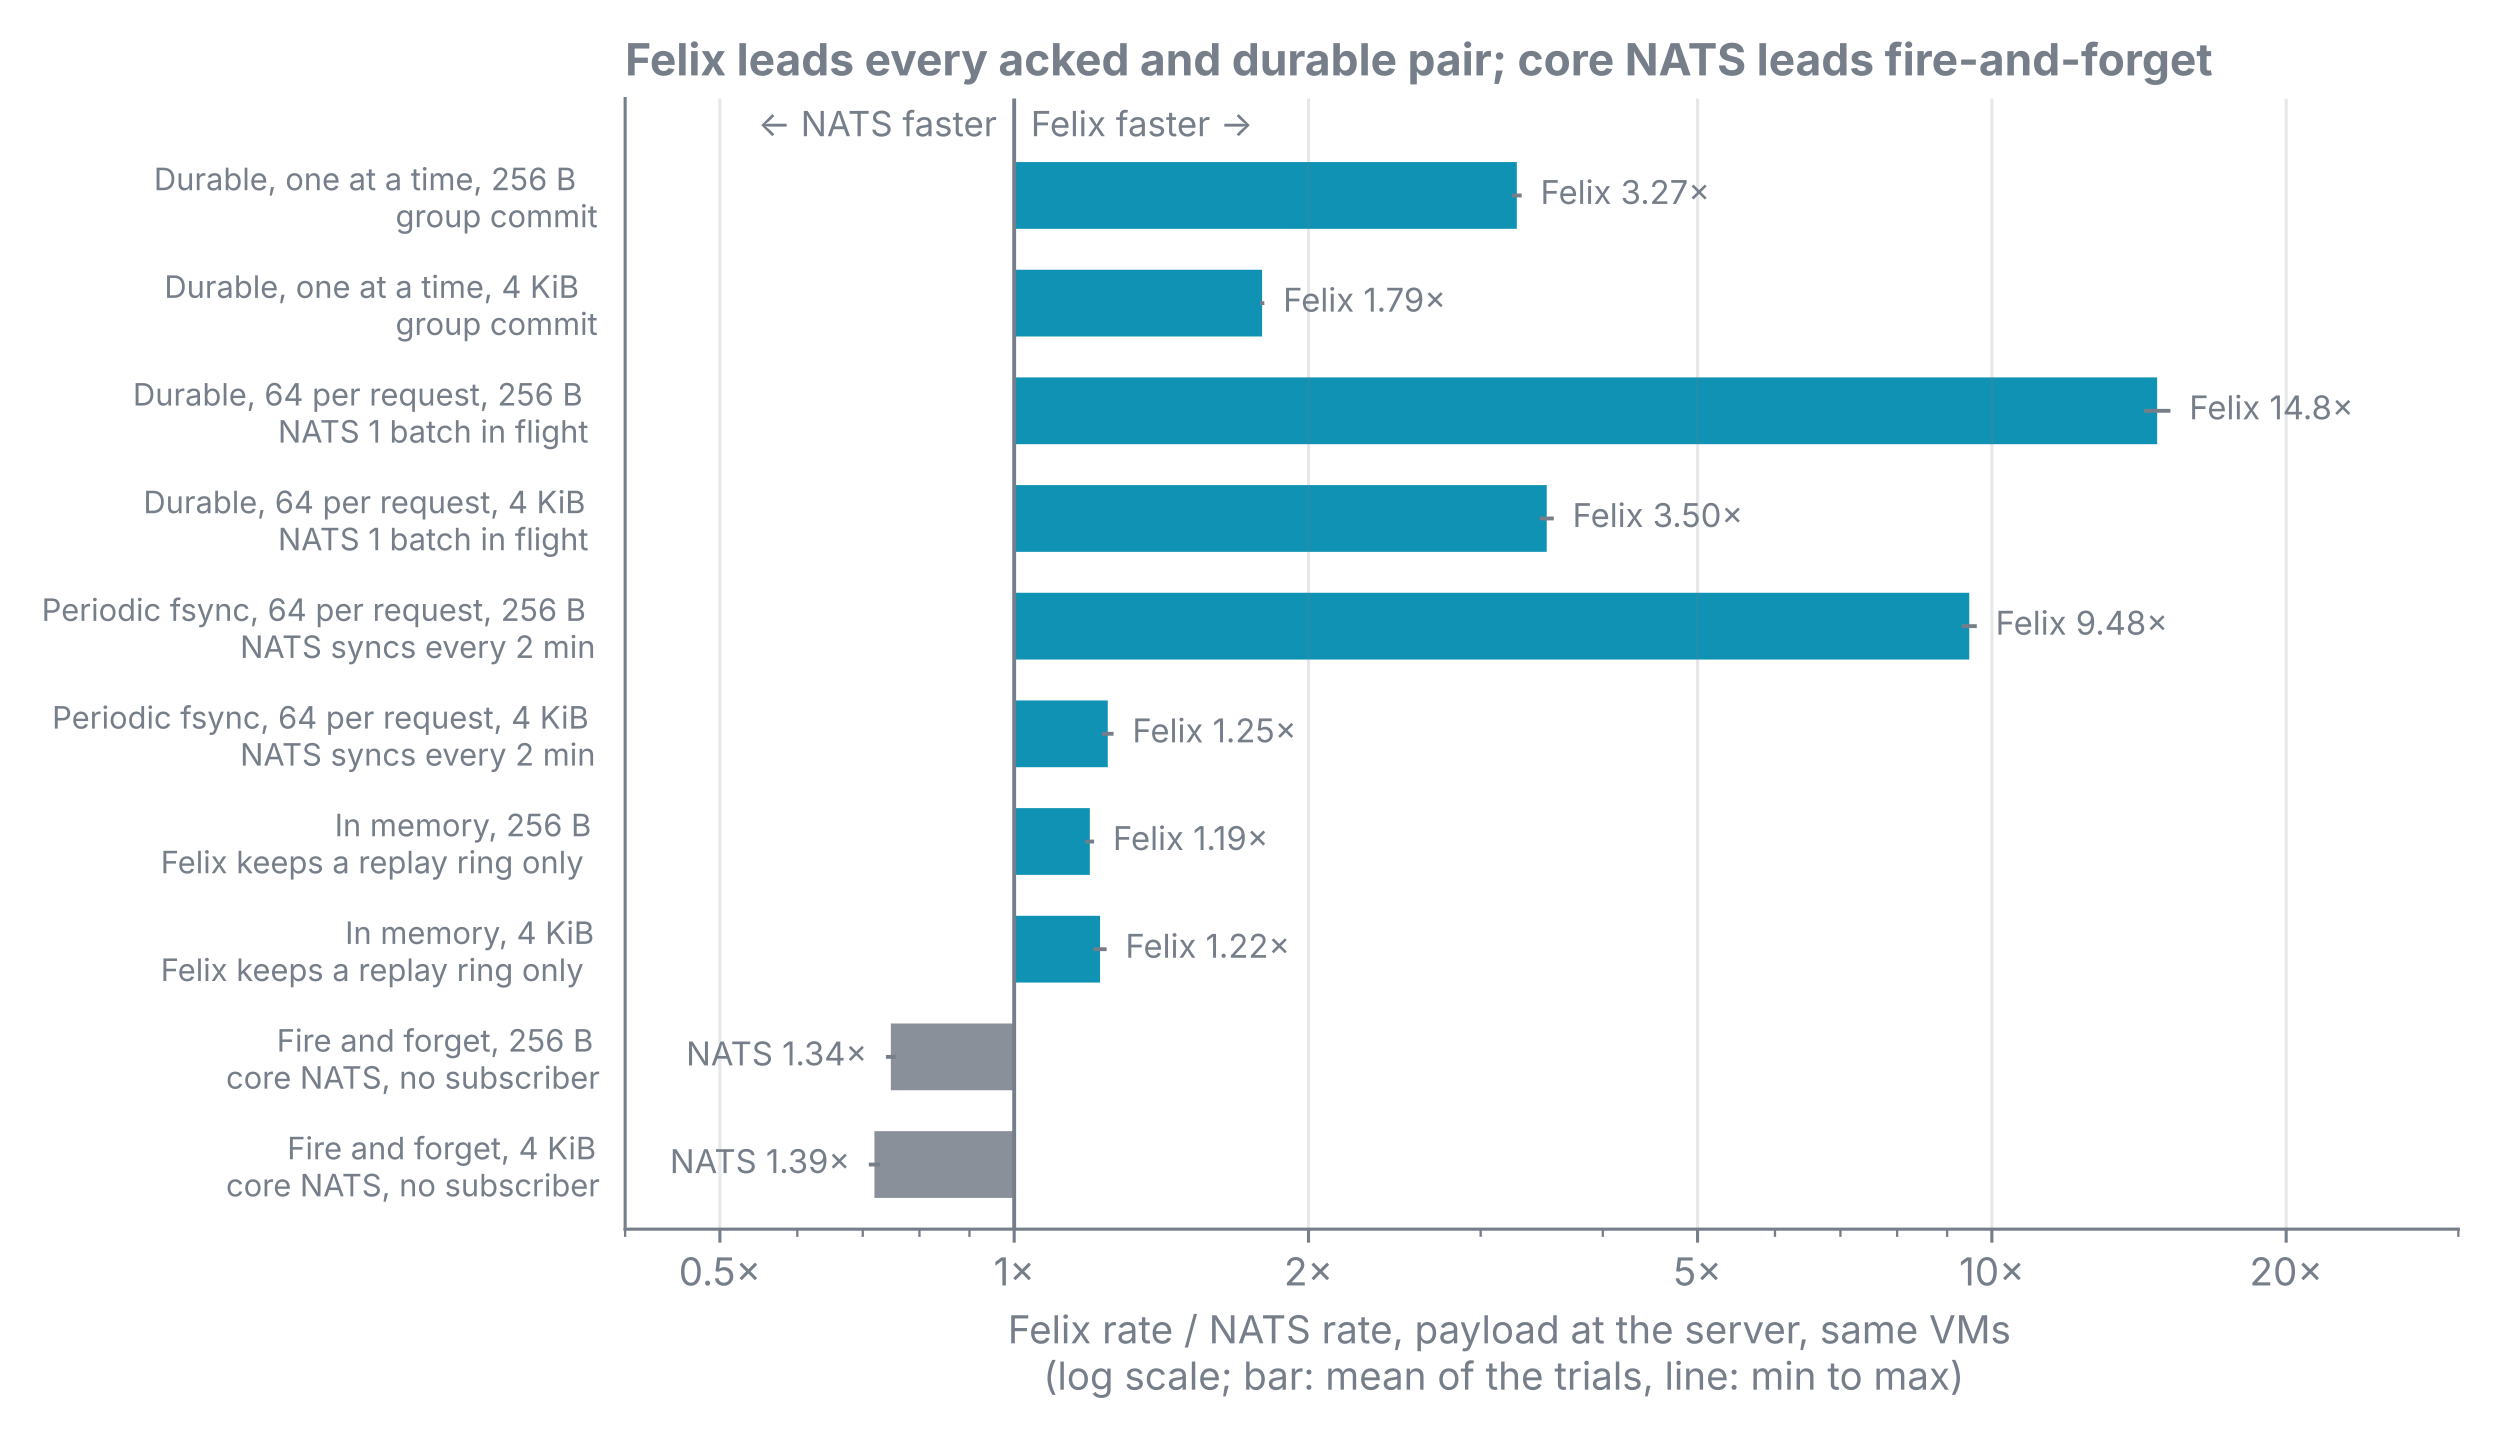
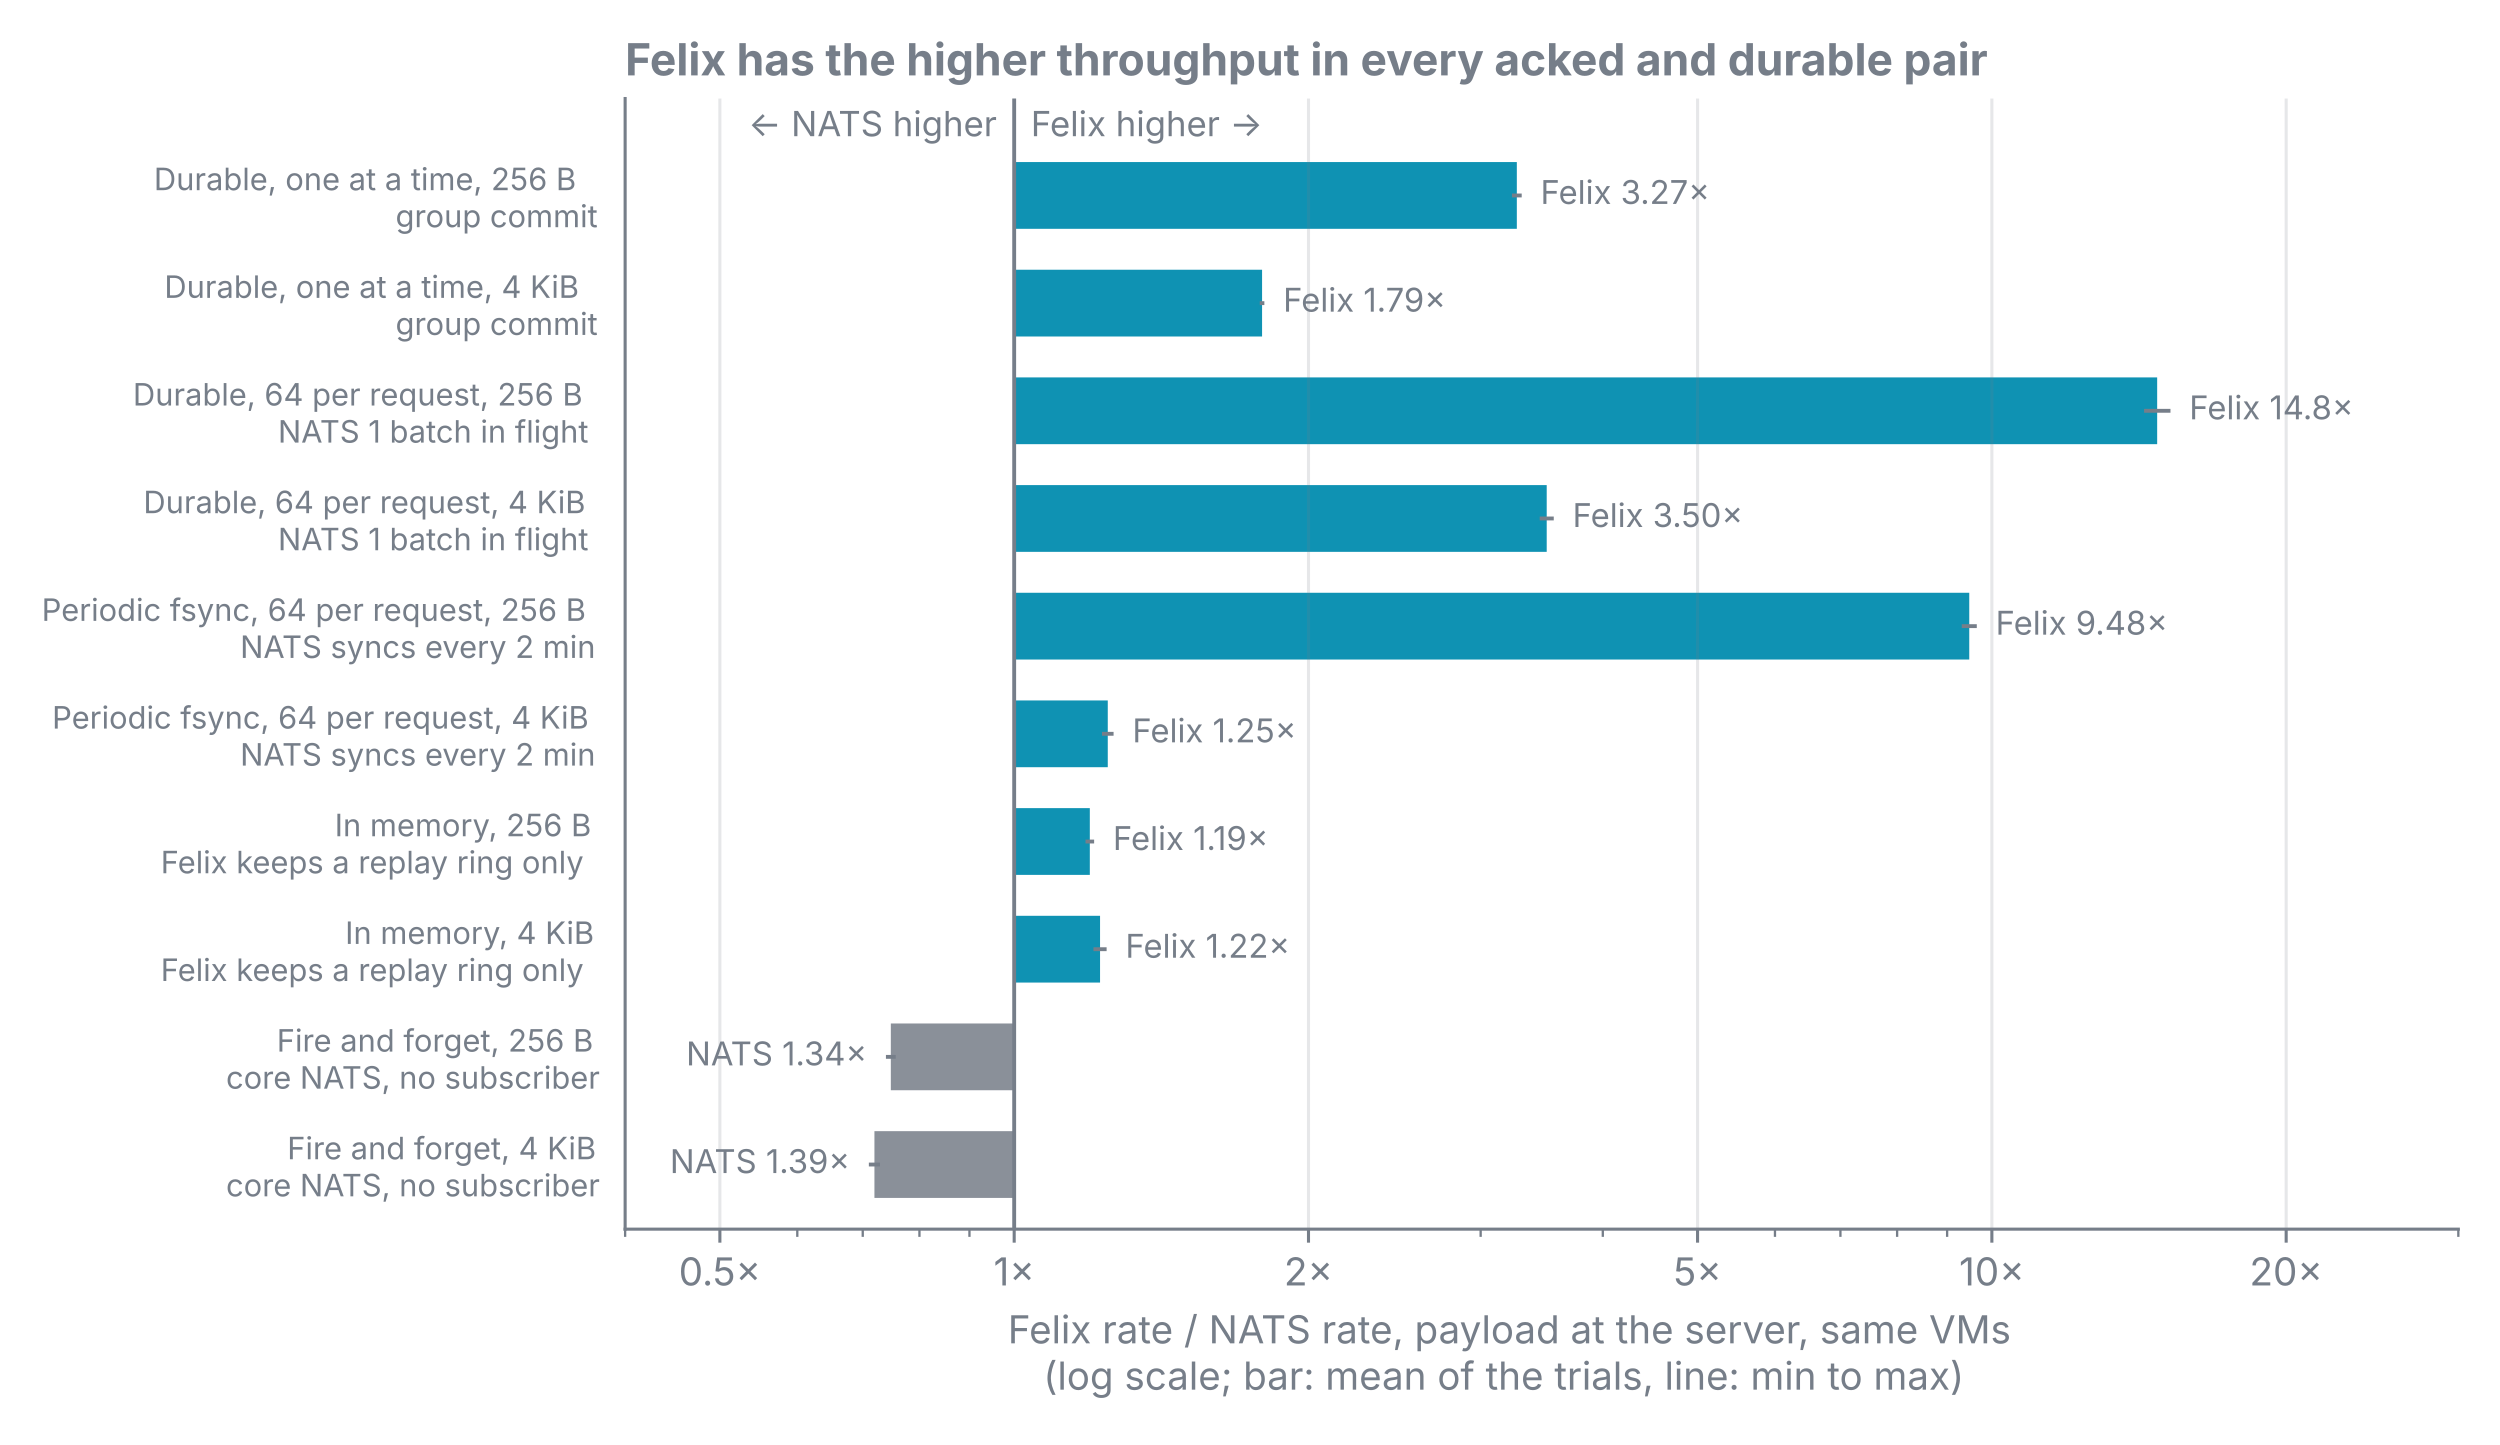
<svg xmlns="http://www.w3.org/2000/svg" xmlns:xlink="http://www.w3.org/1999/xlink" width="648pt" height="374.4pt" viewBox="0 0 648 374.4" version="1.1">
  <defs>
    <style type="text/css">*{stroke-linejoin: round; stroke-linecap: butt}</style>
  </defs>
  <g id="figure_1">
    <g id="patch_1">
      <path d="M 0 374.4  L 648 374.4  L 648 0  L 0 0  L 0 374.4  z " style="fill: none" />
    </g>
    <g id="axes_1">
      <g id="patch_2">
        <path d="M 162.034 318.595  L 637.2 318.595  L 637.2 25.538  L 162.034 25.538  L 162.034 318.595  z " style="fill: none" />
      </g>
      <g id="patch_3">
        <path d="M 262.877 59.309  L 393.162 59.309  L 393.162 42.005  L 262.877 42.005  z " clip-path="url(#pc04b4c4fce)" style="fill: #0f92b3" />
      </g>
      <g id="patch_4">
        <path d="M 262.877 87.22  L 327.13 87.22  L 327.13 69.915  L 262.877 69.915  z " clip-path="url(#pc04b4c4fce)" style="fill: #0f92b3" />
      </g>
      <g id="patch_5">
        <path d="M 262.877 115.13  L 559.137 115.13  L 559.137 97.825  L 262.877 97.825  z " clip-path="url(#pc04b4c4fce)" style="fill: #0f92b3" />
      </g>
      <g id="patch_6">
        <path d="M 262.877 143.04  L 400.907 143.04  L 400.907 125.736  L 262.877 125.736  z " clip-path="url(#pc04b4c4fce)" style="fill: #0f92b3" />
      </g>
      <g id="patch_7">
        <path d="M 262.877 170.95  L 510.432 170.95  L 510.432 153.646  L 262.877 153.646  z " clip-path="url(#pc04b4c4fce)" style="fill: #0f92b3" />
      </g>
      <g id="patch_8">
        <path d="M 262.877 198.86  L 287.134 198.86  L 287.134 181.556  L 262.877 181.556  z " clip-path="url(#pc04b4c4fce)" style="fill: #0f92b3" />
      </g>
      <g id="patch_9">
        <path d="M 262.877 226.77  L 282.48 226.77  L 282.48 209.466  L 262.877 209.466  z " clip-path="url(#pc04b4c4fce)" style="fill: #0f92b3" />
      </g>
      <g id="patch_10">
        <path d="M 262.877 254.68  L 285.133 254.68  L 285.133 237.376  L 262.877 237.376  z " clip-path="url(#pc04b4c4fce)" style="fill: #0f92b3" />
      </g>
      <g id="patch_11">
        <path d="M 230.904 282.59  L 262.877 282.59  L 262.877 265.286  L 230.904 265.286  z " clip-path="url(#pc04b4c4fce)" style="fill: #8a9099" />
      </g>
      <g id="patch_12">
        <path d="M 226.653 310.501  L 262.877 310.501  L 262.877 293.196  L 226.653 293.196  z " clip-path="url(#pc04b4c4fce)" style="fill: #8a9099" />
      </g>
      <g id="matplotlib.axis_1">
        <g id="xtick_1">
          <g id="line2d_1">
            <path d="M 186.592 318.595  L 186.592 25.538  " clip-path="url(#pc04b4c4fce)" style="fill: none; stroke: #767e89; stroke-opacity: 0.18; stroke-width: 0.8; stroke-linecap: square" />
          </g>
          <g id="line2d_2">
            <defs>
              <path id="m1a6f163cb6" d="M 0 0  L 0 3.5  " style="stroke: #767e89; stroke-width: 0.8" />
            </defs>
            <g>
              <use xlink:href="#m1a6f163cb6" x="186.592" y="318.595" style="fill: #767e89; stroke: #767e89; stroke-width: 0.8" />
            </g>
          </g>
          <g id="text_1">
            <text style="font-size: 10px; font-family: 'Inter', 'DejaVu Sans', sans-serif; text-anchor: middle; fill: #767e89" x="186.592" y="333.192" transform="rotate(-0 186.5921 333.1922)">0.5×</text>
          </g>
        </g>
        <g id="xtick_2">
          <g id="line2d_3">
            <path d="M 262.877 318.595  L 262.877 25.538  " clip-path="url(#pc04b4c4fce)" style="fill: none; stroke: #767e89; stroke-opacity: 0.18; stroke-width: 0.8; stroke-linecap: square" />
          </g>
          <g id="line2d_4">
            <g>
              <use xlink:href="#m1a6f163cb6" x="262.877" y="318.595" style="fill: #767e89; stroke: #767e89; stroke-width: 0.8" />
            </g>
          </g>
          <g id="text_2">
            <text style="font-size: 10px; font-family: 'Inter', 'DejaVu Sans', sans-serif; text-anchor: middle; fill: #767e89" x="262.877" y="333.192" transform="rotate(-0 262.8772 333.1922)">1×</text>
          </g>
        </g>
        <g id="xtick_3">
          <g id="line2d_5">
            <path d="M 339.162 318.595  L 339.162 25.538  " clip-path="url(#pc04b4c4fce)" style="fill: none; stroke: #767e89; stroke-opacity: 0.18; stroke-width: 0.8; stroke-linecap: square" />
          </g>
          <g id="line2d_6">
            <g>
              <use xlink:href="#m1a6f163cb6" x="339.162" y="318.595" style="fill: #767e89; stroke: #767e89; stroke-width: 0.8" />
            </g>
          </g>
          <g id="text_3">
            <text style="font-size: 10px; font-family: 'Inter', 'DejaVu Sans', sans-serif; text-anchor: middle; fill: #767e89" x="339.162" y="333.192" transform="rotate(-0 339.1623 333.1922)">2×</text>
          </g>
        </g>
        <g id="xtick_4">
          <g id="line2d_7">
            <path d="M 440.006 318.595  L 440.006 25.538  " clip-path="url(#pc04b4c4fce)" style="fill: none; stroke: #767e89; stroke-opacity: 0.18; stroke-width: 0.8; stroke-linecap: square" />
          </g>
          <g id="line2d_8">
            <g>
              <use xlink:href="#m1a6f163cb6" x="440.006" y="318.595" style="fill: #767e89; stroke: #767e89; stroke-width: 0.8" />
            </g>
          </g>
          <g id="text_4">
            <text style="font-size: 10px; font-family: 'Inter', 'DejaVu Sans', sans-serif; text-anchor: middle; fill: #767e89" x="440.006" y="333.192" transform="rotate(-0 440.0058 333.1922)">5×</text>
          </g>
        </g>
        <g id="xtick_5">
          <g id="line2d_9">
            <path d="M 516.291 318.595  L 516.291 25.538  " clip-path="url(#pc04b4c4fce)" style="fill: none; stroke: #767e89; stroke-opacity: 0.18; stroke-width: 0.8; stroke-linecap: square" />
          </g>
          <g id="line2d_10">
            <g>
              <use xlink:href="#m1a6f163cb6" x="516.291" y="318.595" style="fill: #767e89; stroke: #767e89; stroke-width: 0.8" />
            </g>
          </g>
          <g id="text_5">
            <text style="font-size: 10px; font-family: 'Inter', 'DejaVu Sans', sans-serif; text-anchor: middle; fill: #767e89" x="516.291" y="333.192" transform="rotate(-0 516.2909 333.1922)">10×</text>
          </g>
        </g>
        <g id="xtick_6">
          <g id="line2d_11">
            <path d="M 592.576 318.595  L 592.576 25.538  " clip-path="url(#pc04b4c4fce)" style="fill: none; stroke: #767e89; stroke-opacity: 0.18; stroke-width: 0.8; stroke-linecap: square" />
          </g>
          <g id="line2d_12">
            <g>
              <use xlink:href="#m1a6f163cb6" x="592.576" y="318.595" style="fill: #767e89; stroke: #767e89; stroke-width: 0.8" />
            </g>
          </g>
          <g id="text_6">
            <text style="font-size: 10px; font-family: 'Inter', 'DejaVu Sans', sans-serif; text-anchor: middle; fill: #767e89" x="592.576" y="333.192" transform="rotate(-0 592.5761 333.1922)">20×</text>
          </g>
        </g>
        <g id="xtick_7">
          <g id="line2d_13">
            <defs>
              <path id="m9810dec534" d="M 0 0  L 0 2  " style="stroke: #767e89; stroke-width: 0.6" />
            </defs>
            <g>
              <use xlink:href="#m9810dec534" x="162.034" y="318.595" style="fill: #767e89; stroke: #767e89; stroke-width: 0.6" />
            </g>
          </g>
        </g>
        <g id="xtick_8">
          <g id="line2d_14">
            <g>
              <use xlink:href="#m9810dec534" x="206.658" y="318.595" style="fill: #767e89; stroke: #767e89; stroke-width: 0.6" />
            </g>
          </g>
        </g>
        <g id="xtick_9">
          <g id="line2d_15">
            <g>
              <use xlink:href="#m9810dec534" x="223.623" y="318.595" style="fill: #767e89; stroke: #767e89; stroke-width: 0.6" />
            </g>
          </g>
        </g>
        <g id="xtick_10">
          <g id="line2d_16">
            <g>
              <use xlink:href="#m9810dec534" x="238.319" y="318.595" style="fill: #767e89; stroke: #767e89; stroke-width: 0.6" />
            </g>
          </g>
        </g>
        <g id="xtick_11">
          <g id="line2d_17">
            <g>
              <use xlink:href="#m9810dec534" x="251.282" y="318.595" style="fill: #767e89; stroke: #767e89; stroke-width: 0.6" />
            </g>
          </g>
        </g>
        <g id="xtick_12">
          <g id="line2d_18">
            <g>
              <use xlink:href="#m9810dec534" x="383.786" y="318.595" style="fill: #767e89; stroke: #767e89; stroke-width: 0.6" />
            </g>
          </g>
        </g>
        <g id="xtick_13">
          <g id="line2d_19">
            <g>
              <use xlink:href="#m9810dec534" x="415.447" y="318.595" style="fill: #767e89; stroke: #767e89; stroke-width: 0.6" />
            </g>
          </g>
        </g>
        <g id="xtick_14">
          <g id="line2d_20">
            <g>
              <use xlink:href="#m9810dec534" x="460.071" y="318.595" style="fill: #767e89; stroke: #767e89; stroke-width: 0.6" />
            </g>
          </g>
        </g>
        <g id="xtick_15">
          <g id="line2d_21">
            <g>
              <use xlink:href="#m9810dec534" x="477.037" y="318.595" style="fill: #767e89; stroke: #767e89; stroke-width: 0.6" />
            </g>
          </g>
        </g>
        <g id="xtick_16">
          <g id="line2d_22">
            <g>
              <use xlink:href="#m9810dec534" x="491.733" y="318.595" style="fill: #767e89; stroke: #767e89; stroke-width: 0.6" />
            </g>
          </g>
        </g>
        <g id="xtick_17">
          <g id="line2d_23">
            <g>
              <use xlink:href="#m9810dec534" x="504.695" y="318.595" style="fill: #767e89; stroke: #767e89; stroke-width: 0.6" />
            </g>
          </g>
        </g>
        <g id="xtick_18">
          <g id="line2d_24">
            <g>
              <use xlink:href="#m9810dec534" x="637.2" y="318.595" style="fill: #767e89; stroke: #767e89; stroke-width: 0.6" />
            </g>
          </g>
        </g>
        <g id="text_7">
          <text style="font-size: 10px; font-family: 'Inter', 'DejaVu Sans', sans-serif; fill: #767e89" transform="translate(261.2372 348.1939)">Felix rate / NATS rate, payload at the server, same VMs</text>
          <text style="font-size: 10px; font-family: 'Inter', 'DejaVu Sans', sans-serif; fill: #767e89" transform="translate(270.438 360.1967)">(log scale; bar: mean of the trials, line: min to max)</text>
        </g>
      </g>
      <g id="matplotlib.axis_2">
        <g id="ytick_1">
          <g id="line2d_25" />
          <g id="text_8">
            <text style="font-size: 8px; font-family: 'Inter', 'DejaVu Sans', sans-serif; fill: #767e89" transform="translate(39.8875 49.29599)">Durable, one at a time, 256 B</text>
            <text style="font-size: 8px; font-family: 'Inter', 'DejaVu Sans', sans-serif; fill: #767e89" transform="translate(102.5187 58.89818)">group commit</text>
          </g>
        </g>
        <g id="ytick_2">
          <g id="line2d_26" />
          <g id="text_9">
            <text style="font-size: 8px; font-family: 'Inter', 'DejaVu Sans', sans-serif; fill: #767e89" transform="translate(42.59875 77.20611)">Durable, one at a time, 4 KiB</text>
            <text style="font-size: 8px; font-family: 'Inter', 'DejaVu Sans', sans-serif; fill: #767e89" transform="translate(102.5187 86.8083)">group commit</text>
          </g>
        </g>
        <g id="ytick_3">
          <g id="line2d_27" />
          <g id="text_10">
            <text style="font-size: 8px; font-family: 'Inter', 'DejaVu Sans', sans-serif; fill: #767e89" transform="translate(34.4525 105.1162)">Durable, 64 per request, 256 B</text>
            <text style="font-size: 8px; font-family: 'Inter', 'DejaVu Sans', sans-serif; fill: #767e89" transform="translate(72.0475 114.7184)">NATS 1 batch in flight</text>
          </g>
        </g>
        <g id="ytick_4">
          <g id="line2d_28" />
          <g id="text_11">
            <text style="font-size: 8px; font-family: 'Inter', 'DejaVu Sans', sans-serif; fill: #767e89" transform="translate(37.16375 133.0264)">Durable, 64 per request, 4 KiB</text>
            <text style="font-size: 8px; font-family: 'Inter', 'DejaVu Sans', sans-serif; fill: #767e89" transform="translate(72.0475 142.6286)">NATS 1 batch in flight</text>
          </g>
        </g>
        <g id="ytick_5">
          <g id="line2d_29" />
          <g id="text_12">
            <text style="font-size: 8px; font-family: 'Inter', 'DejaVu Sans', sans-serif; fill: #767e89" transform="translate(10.8 160.9365)">Periodic fsync, 64 per request, 256 B</text>
            <text style="font-size: 8px; font-family: 'Inter', 'DejaVu Sans', sans-serif; fill: #767e89" transform="translate(62.245 170.5387)">NATS syncs every 2 min</text>
          </g>
        </g>
        <g id="ytick_6">
          <g id="line2d_30" />
          <g id="text_13">
            <text style="font-size: 8px; font-family: 'Inter', 'DejaVu Sans', sans-serif; fill: #767e89" transform="translate(13.51125 188.8466)">Periodic fsync, 64 per request, 4 KiB</text>
            <text style="font-size: 8px; font-family: 'Inter', 'DejaVu Sans', sans-serif; fill: #767e89" transform="translate(62.245 198.4488)">NATS syncs every 2 min</text>
          </g>
        </g>
        <g id="ytick_7">
          <g id="line2d_31" />
          <g id="text_14">
            <text style="font-size: 8px; font-family: 'Inter', 'DejaVu Sans', sans-serif; fill: #767e89" transform="translate(86.74875 216.7564)">In memory, 256 B</text>
            <text style="font-size: 8px; font-family: 'Inter', 'DejaVu Sans', sans-serif; fill: #767e89" transform="translate(41.6575 226.3586)">Felix keeps a replay ring only</text>
          </g>
        </g>
        <g id="ytick_8">
          <g id="line2d_32" />
          <g id="text_15">
            <text style="font-size: 8px; font-family: 'Inter', 'DejaVu Sans', sans-serif; fill: #767e89" transform="translate(89.46 244.6669)">In memory, 4 KiB</text>
            <text style="font-size: 8px; font-family: 'Inter', 'DejaVu Sans', sans-serif; fill: #767e89" transform="translate(41.6575 254.2691)">Felix keeps a replay ring only</text>
          </g>
        </g>
        <g id="ytick_9">
          <g id="line2d_33" />
          <g id="text_16">
            <text style="font-size: 8px; font-family: 'Inter', 'DejaVu Sans', sans-serif; fill: #767e89" transform="translate(71.7375 272.577)">Fire and forget, 256 B</text>
            <text style="font-size: 8px; font-family: 'Inter', 'DejaVu Sans', sans-serif; fill: #767e89" transform="translate(58.585 282.1792)">core NATS, no subscriber</text>
          </g>
        </g>
        <g id="ytick_10">
          <g id="line2d_34" />
          <g id="text_17">
            <text style="font-size: 8px; font-family: 'Inter', 'DejaVu Sans', sans-serif; fill: #767e89" transform="translate(74.44875 300.4871)">Fire and forget, 4 KiB</text>
            <text style="font-size: 8px; font-family: 'Inter', 'DejaVu Sans', sans-serif; fill: #767e89" transform="translate(58.585 310.0893)">core NATS, no subscriber</text>
          </g>
        </g>
      </g>
      <g id="line2d_35">
        <path d="M 392.399 50.657  L 393.925 50.657  " clip-path="url(#pc04b4c4fce)" style="fill: none; stroke: #767e89; stroke-linecap: square" />
      </g>
      <g id="line2d_36">
        <path d="M 327.039 78.567  L 327.221 78.567  " clip-path="url(#pc04b4c4fce)" style="fill: none; stroke: #767e89; stroke-linecap: square" />
      </g>
      <g id="line2d_37">
        <path d="M 556.247 106.478  L 562.085 106.478  " clip-path="url(#pc04b4c4fce)" style="fill: none; stroke: #767e89; stroke-linecap: square" />
      </g>
      <g id="line2d_38">
        <path d="M 399.595 134.388  L 402.235 134.388  " clip-path="url(#pc04b4c4fce)" style="fill: none; stroke: #767e89; stroke-linecap: square" />
      </g>
      <g id="line2d_39">
        <path d="M 508.992 162.298  L 511.885 162.298  " clip-path="url(#pc04b4c4fce)" style="fill: none; stroke: #767e89; stroke-linecap: square" />
      </g>
      <g id="line2d_40">
        <path d="M 286.137 190.208  L 288.139 190.208  " clip-path="url(#pc04b4c4fce)" style="fill: none; stroke: #767e89; stroke-linecap: square" />
      </g>
      <g id="line2d_41">
        <path d="M 281.862 218.118  L 283.099 218.118  " clip-path="url(#pc04b4c4fce)" style="fill: none; stroke: #767e89; stroke-linecap: square" />
      </g>
      <g id="line2d_42">
        <path d="M 283.925 246.028  L 286.335 246.028  " clip-path="url(#pc04b4c4fce)" style="fill: none; stroke: #767e89; stroke-linecap: square" />
      </g>
      <g id="line2d_43">
        <path d="M 230.134 273.938  L 231.676 273.938  " clip-path="url(#pc04b4c4fce)" style="fill: none; stroke: #767e89; stroke-linecap: square" />
      </g>
      <g id="line2d_44">
        <path d="M 225.708 301.848  L 227.592 301.848  " clip-path="url(#pc04b4c4fce)" style="fill: none; stroke: #767e89; stroke-linecap: square" />
      </g>
      <g id="line2d_45">
        <path d="M 262.877 318.595  L 262.877 25.538  " clip-path="url(#pc04b4c4fce)" style="fill: none; stroke: #767e89; stroke-linecap: square" />
      </g>
      <g id="patch_13">
        <path d="M 162.034 318.595  L 162.034 25.538  " style="fill: none; stroke: #767e89; stroke-width: 0.8; stroke-linejoin: miter; stroke-linecap: square" />
      </g>
      <g id="patch_14">
        <path d="M 162.034 318.595  L 637.2 318.595  " style="fill: none; stroke: #767e89; stroke-width: 0.8; stroke-linejoin: miter; stroke-linecap: square" />
      </g>
      <g id="text_18">
        <text style="font-size: 8.5px; font-family: 'Inter', 'DejaVu Sans', sans-serif; text-anchor: start; fill: #767e89" x="399.294" y="52.866" transform="rotate(-0 399.2943 52.86566)">Felix 3.27×</text>
      </g>
      <g id="text_19">
        <text style="font-size: 8.5px; font-family: 'Inter', 'DejaVu Sans', sans-serif; text-anchor: start; fill: #767e89" x="332.591" y="80.776" transform="rotate(-0 332.5909 80.77578)">Felix 1.79×</text>
      </g>
      <g id="text_20">
        <text style="font-size: 8.5px; font-family: 'Inter', 'DejaVu Sans', sans-serif; text-anchor: start; fill: #767e89" x="567.455" y="108.686" transform="rotate(-0 567.4545 108.6859)">Felix 14.8×</text>
      </g>
      <g id="text_21">
        <text style="font-size: 8.5px; font-family: 'Inter', 'DejaVu Sans', sans-serif; text-anchor: start; fill: #767e89" x="407.604" y="136.596" transform="rotate(-0 407.6044 136.596)">Felix 3.50×</text>
      </g>
      <g id="text_22">
        <text style="font-size: 8.5px; font-family: 'Inter', 'DejaVu Sans', sans-serif; text-anchor: start; fill: #767e89" x="517.255" y="164.506" transform="rotate(-0 517.2546 164.5062)">Felix 9.48×</text>
      </g>
      <g id="text_23">
        <text style="font-size: 8.5px; font-family: 'Inter', 'DejaVu Sans', sans-serif; text-anchor: start; fill: #767e89" x="293.509" y="192.416" transform="rotate(-0 293.5087 192.4163)">Felix 1.25×</text>
      </g>
      <g id="text_24">
        <text style="font-size: 8.5px; font-family: 'Inter', 'DejaVu Sans', sans-serif; text-anchor: start; fill: #767e89" x="288.468" y="220.326" transform="rotate(-0 288.4685 220.3264)">Felix 1.19×</text>
      </g>
      <g id="text_25">
        <text style="font-size: 8.5px; font-family: 'Inter', 'DejaVu Sans', sans-serif; text-anchor: start; fill: #767e89" x="291.705" y="248.237" transform="rotate(-0 291.7045 248.2365)">Felix 1.22×</text>
      </g>
      <g id="text_26">
        <text style="font-size: 8.5px; font-family: 'Inter', 'DejaVu Sans', sans-serif; text-anchor: end; fill: #767e89" x="224.765" y="276.146" transform="rotate(-0 224.7647 276.1463)">NATS 1.34×</text>
      </g>
      <g id="text_27">
        <text style="font-size: 8.5px; font-family: 'Inter', 'DejaVu Sans', sans-serif; text-anchor: end; fill: #767e89" x="220.339" y="304.056" transform="rotate(-0 220.3387 304.0565)">NATS 1.39×</text>
      </g>
      <g id="text_28">
-         <text style="font-size: 9px; font-family: 'Inter', 'DejaVu Sans', sans-serif; text-anchor: start; fill: #767e89" x="267.194" y="35.307" transform="rotate(-0 267.1937 35.30675)">Felix faster →</text>
+         <text style="font-size: 9px; font-family: 'Inter', 'DejaVu Sans', sans-serif; text-anchor: start; fill: #767e89" x="267.194" y="35.307" transform="rotate(-0 267.1937 35.30675)">Felix higher →</text>
      </g>
      <g id="text_29">
-         <text style="font-size: 9px; font-family: 'Inter', 'DejaVu Sans', sans-serif; text-anchor: end; fill: #767e89" x="258.384" y="35.307" transform="rotate(-0 258.3845 35.30675)">← NATS faster</text>
+         <text style="font-size: 9px; font-family: 'Inter', 'DejaVu Sans', sans-serif; text-anchor: end; fill: #767e89" x="258.384" y="35.307" transform="rotate(-0 258.3845 35.30675)">← NATS higher</text>
      </g>
      <g id="text_30">
-         <text style="font-weight: 700; font-size: 11.5px; font-family: 'Inter', 'DejaVu Sans', sans-serif; text-anchor: start; fill: #767e89" x="162.034" y="19.538" transform="rotate(-0 162.0337 19.5382)">Felix leads every acked and durable pair; core NATS leads fire-and-forget</text>
+         <text style="font-weight: 700; font-size: 11.5px; font-family: 'Inter', 'DejaVu Sans', sans-serif; text-anchor: start; fill: #767e89" x="162.034" y="19.538" transform="rotate(-0 162.0337 19.5382)">Felix has the higher throughput in every acked and durable pair</text>
      </g>
    </g>
  </g>
  <defs>
    <clipPath id="pc04b4c4fce">
      <rect x="162.034" y="25.538" width="475.166" height="293.056" />
    </clipPath>
  </defs>
</svg>
